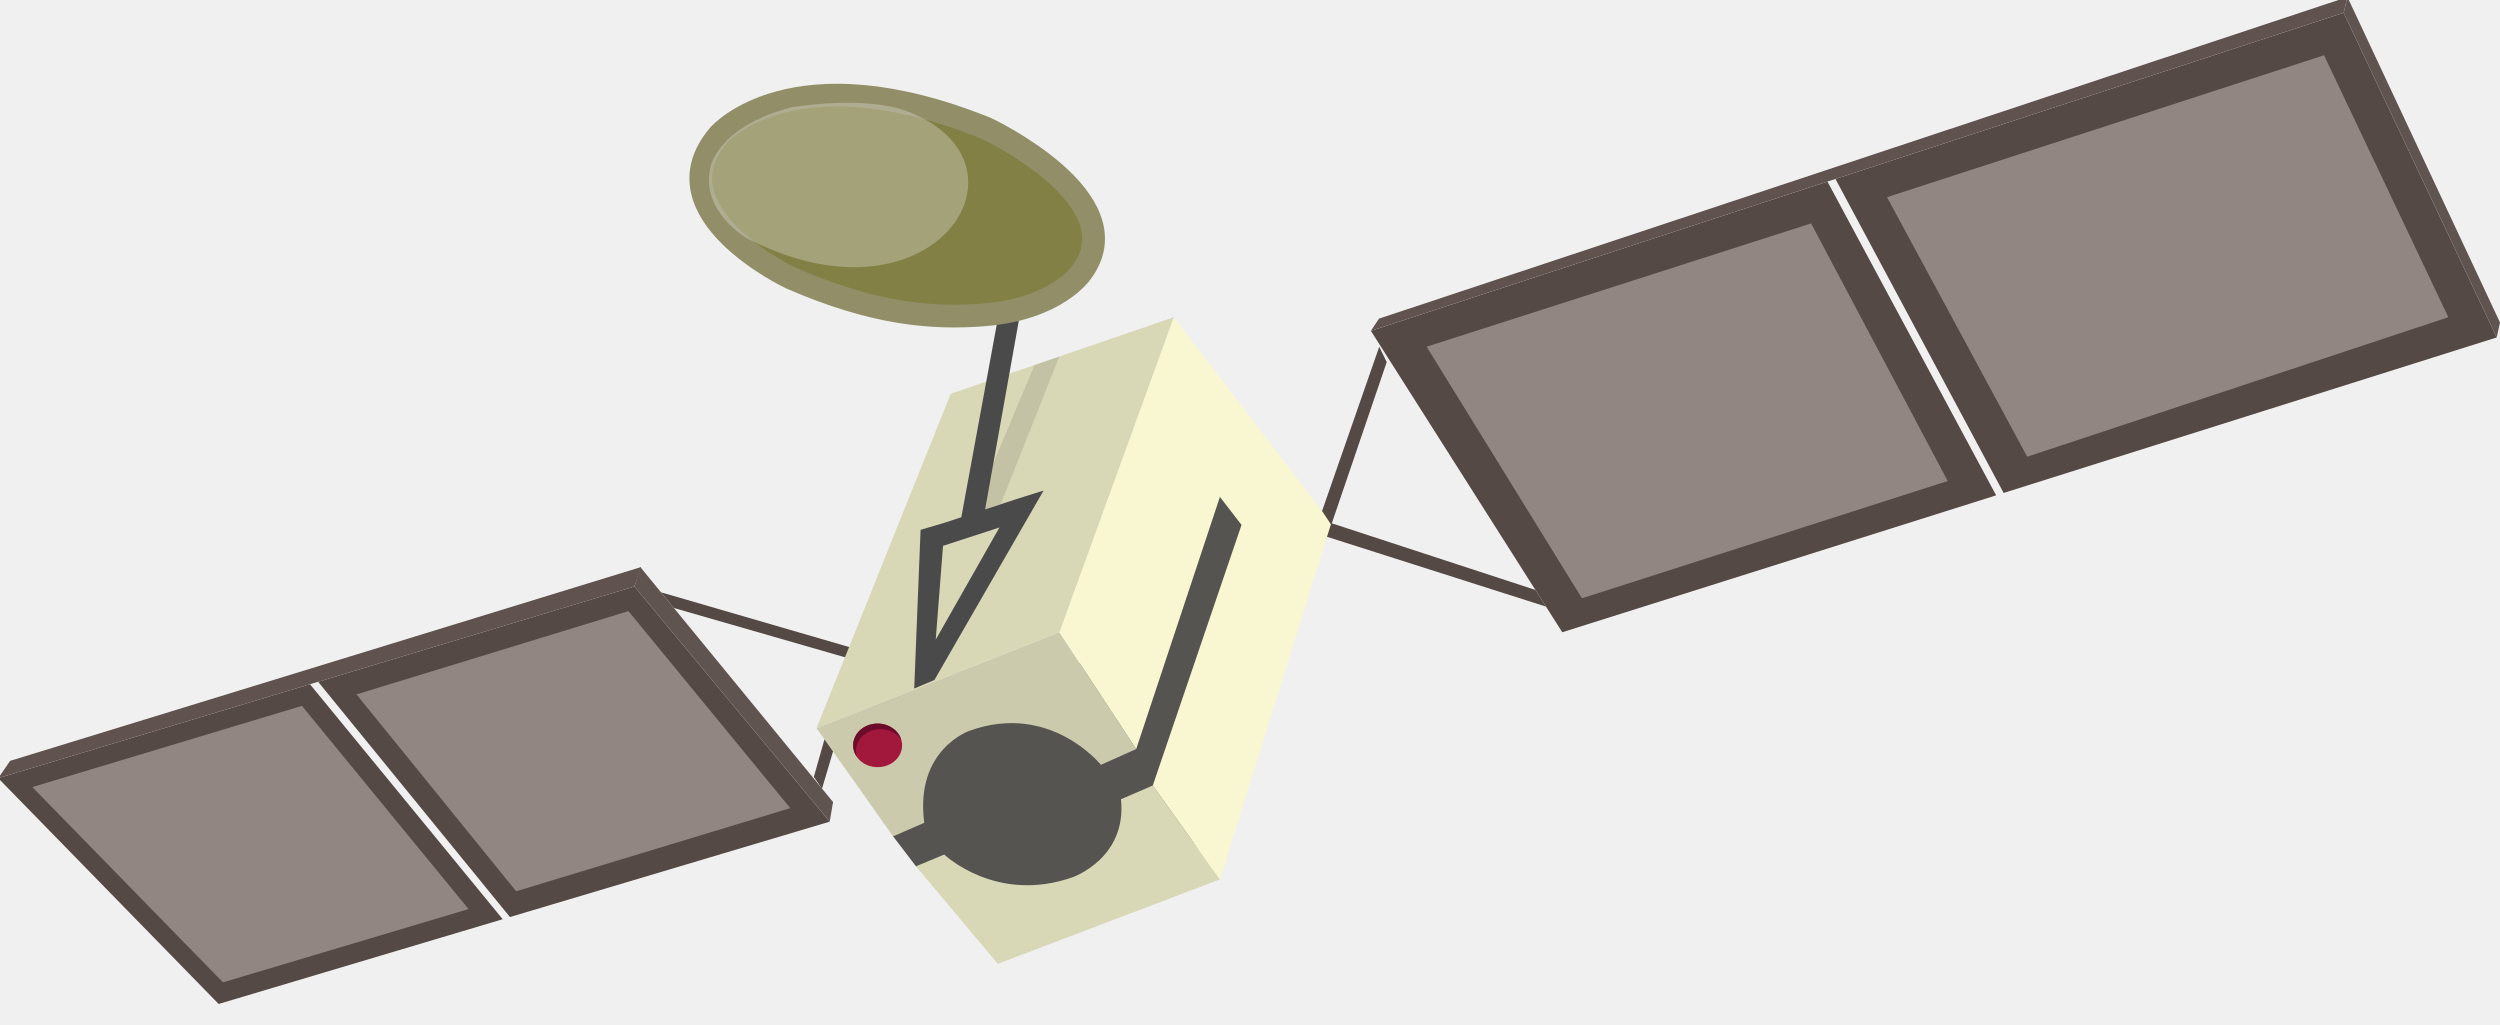
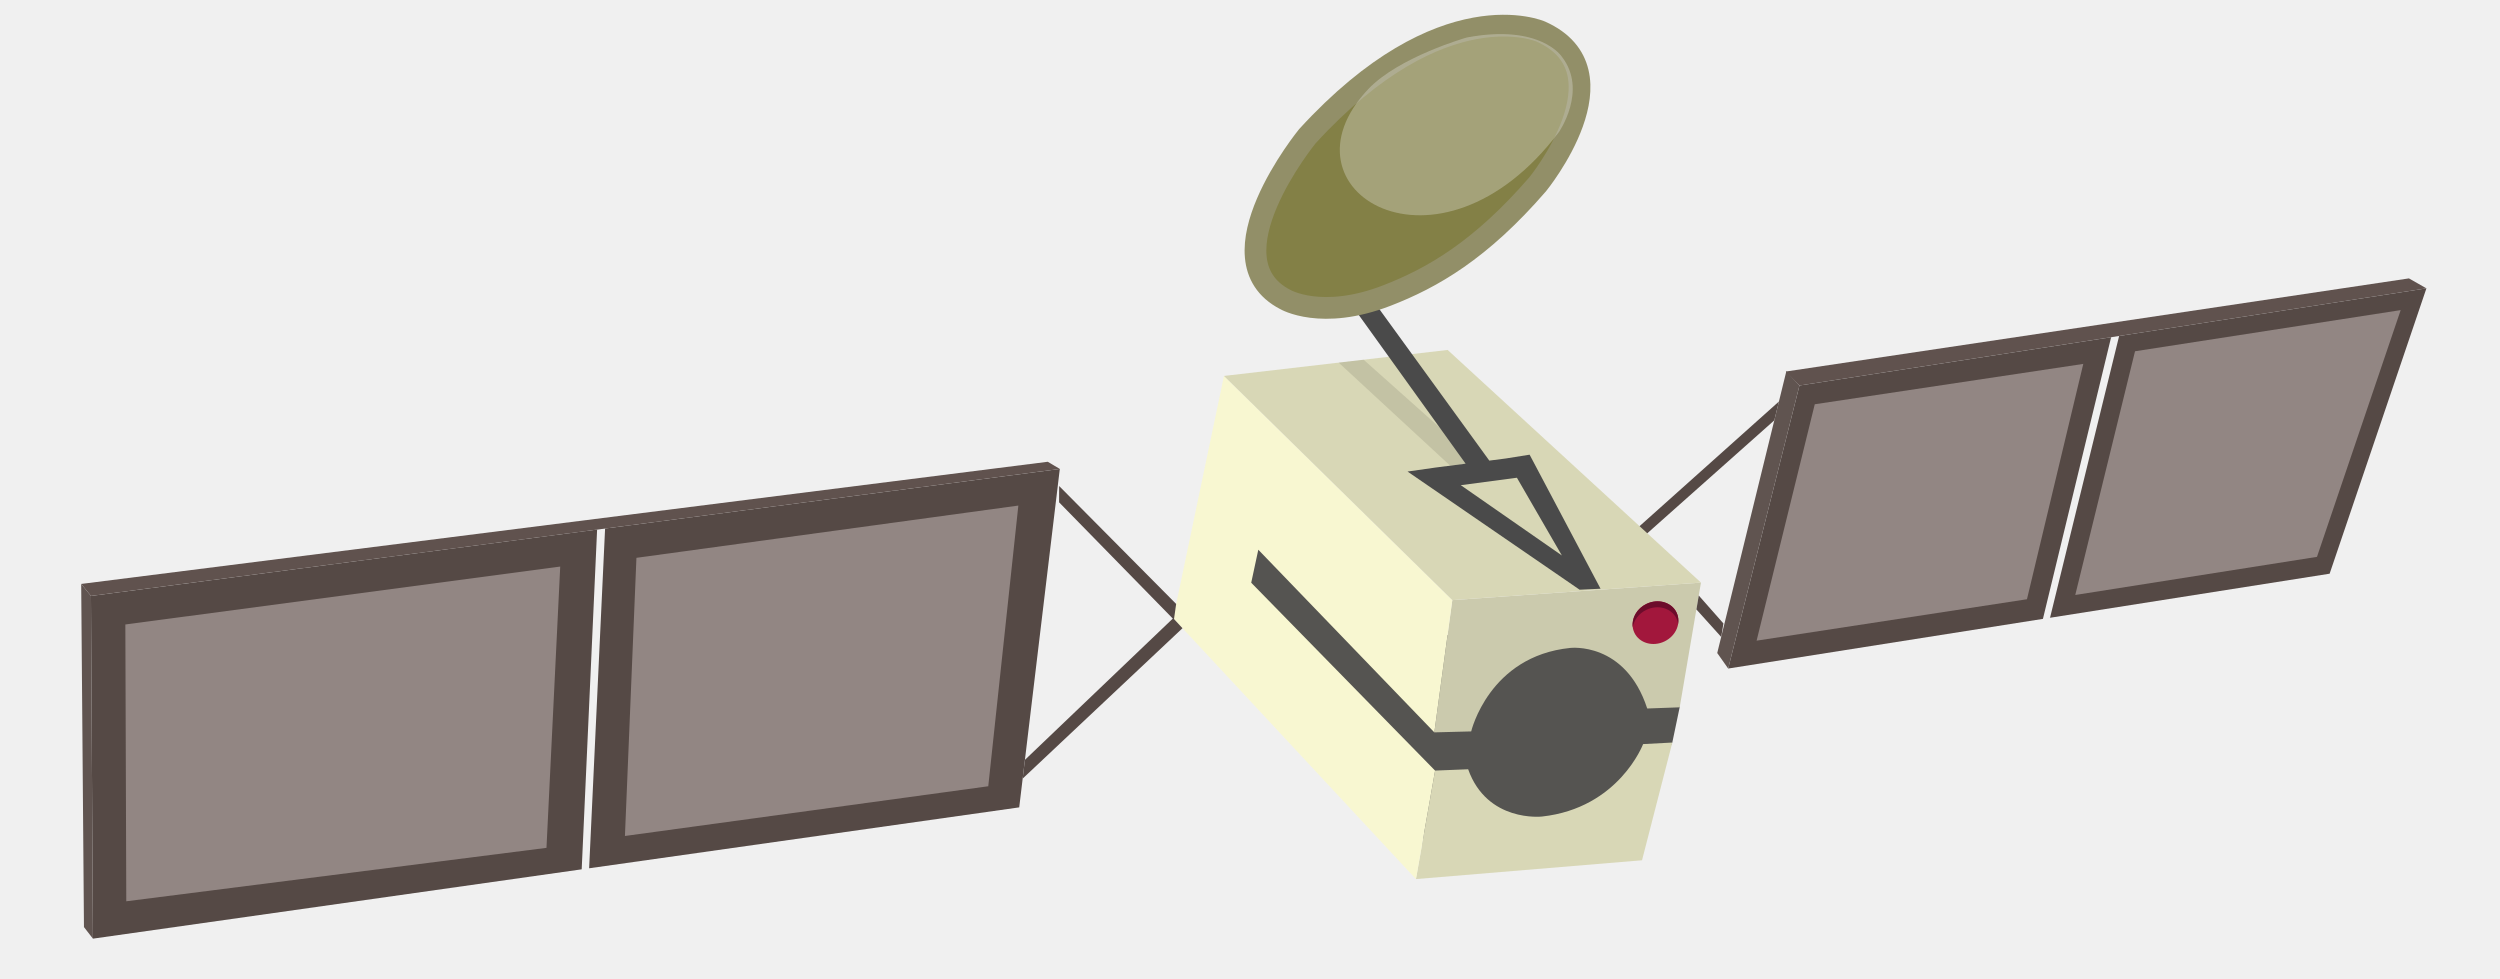
- <svg xmlns="http://www.w3.org/2000/svg" version="1.1" id="Layer_1" x="0px" y="0px" width="109.799px" height="45px" viewBox="0 0 109.799 45" enable-background="new 0 0 109.799 45" xml:space="preserve">
+ <svg xmlns="http://www.w3.org/2000/svg" version="1.1" id="Layer_1" x="0px" y="0px" width="115px" height="45px" viewBox="-1.934 0 115 45" enable-background="new -1.934 0 115 45" xml:space="preserve">
  <g>
    <g>
-       <polygon fill="#555451" points="38.258,32.674 47.424,29.129 53.291,20.616 56.267,23.477 51.879,36.087 52.827,37.661     44.364,41.408 40.229,38.047 39.225,36.732   " />
-       <ellipse fill="#555451" cx="44.869" cy="35.272" rx="4.517" ry="3.778" />
-       <polygon fill="#554945" points="29.03,26.014 37.382,28.443 37.172,28.885 29.597,26.703   " />
-       <path fill="#CBCAAD" d="M35.862,31.979l10.666-4.212l3.373,5.131l-1.549,0.693c0,0-2.229-2.771-5.766-1.497    c0,0-2.42,0.817-1.992,4.042l-1.37,0.596L35.862,31.979z" />
-       <path fill="#D8D7B6" d="M40.229,38.047l1.242-0.516c0,0,2.274,2.177,5.637,0.998c0,0,2.396-0.831,2.124-3.427l1.397-0.603    l2.949,4.123l-9.755,3.709L40.229,38.047z" />
-       <polygon fill="#F8F7D1" points="46.528,27.768 51.552,13.932 58.469,22.976 53.578,38.623 50.629,34.5 54.527,23.053     53.578,21.825 49.901,32.898   " />
-       <polygon fill="#D8D7B6" points="51.552,13.932 41.754,17.295 35.862,31.979 46.528,27.768   " />
-       <path fill="none" stroke="#FFFFFF" stroke-miterlimit="10" d="M58.469,22.976" />
-       <polygon fill="#554945" points="60.576,15.227 58.064,22.444 58.469,23.053 60.904,15.903   " />
-       <polygon fill="#554945" points="58.469,22.976 67.435,25.91 67.899,26.642 58.282,23.576   " />
-       <polygon fill="#605450" points="102.931,0.561 103.098,-0.131 109.799,14.163 109.655,14.82   " />
-       <polygon fill="#605450" points="36.441,36.087 27.863,25.758 28.123,24.906 36.587,35.225   " />
-       <polygon fill="#60524E" points="28.152,24.906 0.446,33.416 -0.08,34.176 27.863,25.758   " />
+       <polygon fill="#555451" points="75.33,32.538 74.992,34.157 72.712,38.974 63.463,39.248 63.638,37.419 54.236,27.938     55.685,24.074 64.652,29.218 74.45,28.459   " />
+       <ellipse transform="matrix(0.902 -0.4318 0.4318 0.902 -7.7095 33.3558)" fill="#555451" cx="69.608" cy="33.657" rx="4.516" ry="3.778" />
+       <polygon fill="#554945" points="79.685,19.335 73.795,24.572 73.415,24.266 79.898,18.468   " />
+       <path fill="#CBCAAD" d="M75.332,32.537l-1.494,0.054c-1.007-3.095-3.542-2.786-3.542-2.786c-3.74,0.379-4.555,3.84-4.555,3.84    l-1.696,0.044l0.827-6.084l11.438-0.806L75.332,32.537z" />
+       <path fill="#D8D7B6" d="M73.599,39.573l-10.4,0.865l0.881-4.991l1.521-0.061c0.875,2.46,3.395,2.175,3.395,2.175    c3.542-0.389,4.653-3.333,4.653-3.333l1.344-0.071L73.599,39.573z" />
+       <polygon fill="#F8F7D1" points="64.045,33.688 55.948,25.287 55.622,26.805 64.08,35.448 63.2,40.439 52.033,28.437     54.368,17.293 64.872,27.604   " />
+       <polygon fill="#D8D7B6" points="64.872,27.604 76.311,26.799 64.657,16.097 54.368,17.293   " />
+       <path fill="none" stroke="#FFFFFF" stroke-miterlimit="10" d="M52.033,28.437" />
+       <polygon fill="#554945" points="46.784,23.107 52.066,28.506 52.169,27.781 46.787,22.357   " />
+       <polygon fill="#554945" points="52.46,28.898 45.109,35.815 45.212,34.954 52.033,28.437   " />
+       <polygon fill="#605450" points="2.341,43.178 1.928,42.646 1.801,26.861 2.251,27.413   " />
+       <polygon fill="#605450" points="77.059,30.039 80.238,17.077 80.841,17.733 77.562,30.753   " />
+       <polygon fill="#60524E" points="80.841,17.733 109.681,13.264 108.877,12.806 80.213,17.09   " />
      <g>
-         <polygon fill="#554945" points="22.079,40.372 13.614,30.051 13.859,29.977 -0.08,34.176 9.603,44.094 22.242,40.323    " />
-         <polygon fill="#554945" points="22.396,40.276 36.441,36.087 27.863,25.758 13.971,29.943    " />
+         <polygon fill="#554945" points="92.198,28.444 105.229,26.39 109.681,13.264 95.295,15.493 95.546,15.455 92.367,28.419    " />
+         <polygon fill="#554945" points="95.178,15.512 80.841,17.733 77.562,30.753 92.041,28.468    " />
      </g>
      <g>
-         <polygon fill="#554945" points="87.999,21.65 109.655,14.82 102.931,0.561 80.612,7.859    " />
-         <polygon fill="#554945" points="80.26,7.974 60.209,14.531 68.614,27.768 87.67,21.755    " />
+         <polygon fill="#554945" points="25.533,24.359 2.251,27.413 2.341,43.178 24.824,39.989    " />
+         <polygon fill="#554945" points="25.166,39.941 44.95,37.139 46.817,21.571 25.9,24.312    " />
      </g>
-       <polygon fill="#60524E" points="103.098,-0.131 60.565,13.994 60.209,14.531 102.931,0.561   " />
-       <polygon fill="#554945" points="36.103,34.637 36.587,33.004 36.211,32.471 35.743,34.121   " />
-       <polygon opacity="0.1" points="43.947,22.148 46.528,15.656 45.435,16.031 42.704,22.557   " />
-       <path fill="#4A4A4A" d="M44.597,21.934l-1.331,0.439l1.57-8.789l-1.018,0.446l-1.597,8.687l-0.726,0.238l-1.063,0.315l-0.28,6.969    l0.887-0.374l4.794-8.32L44.597,21.934z M41.417,23.973l2.479-0.807l-2.799,4.926L41.417,23.973z" />
-       <path fill="#838046" stroke="#928F68" stroke-miterlimit="10" d="M31.562,5.938c0,0,3.201-3.753,11.767-0.297    c0,0,6.589,3.102,4.166,6.328c0,0-1.074,1.611-4.297,1.861c-2.238,0.172-4.782-0.013-8.469-1.621    C34.729,12.209,28.668,9.354,31.562,5.938z" />
-       <path opacity="0.3" fill="#F3F3F3" d="M34.763,4.711c0,0,3.203-0.547,5.11,0.188c5.96,2.295,1.114,9.796-7.064,5.566    c0,0-2.03-1.157-1.617-3.066C31.191,7.398,31.429,5.592,34.763,4.711z" />
-       <polygon fill="#928683" points="20.579,39.926 9.792,43.144 1.42,34.568 13.26,31.001   " />
-       <polygon fill="#928683" points="34.707,35.493 22.669,39.144 15.657,30.497 27.601,26.84   " />
-       <polygon fill="#928683" points="85.542,21.125 69.479,26.277 62.657,15.227 79.542,9.812   " />
-       <polygon fill="#928683" points="107.53,13.932 89.034,20.059 82.877,8.66 102.071,2.427   " />
+       <polygon fill="#60524E" points="2.251,27.413 46.817,21.571 46.264,21.241 1.801,26.861   " />
+       <polygon fill="#554945" points="77.344,28.679 76.209,27.394 76.101,28.035 77.242,29.3   " />
+       <polygon opacity="0.1" enable-background="new    " points="66.072,21.253 60.792,16.546 59.644,16.68 64.774,21.421   " />
+       <path fill="#4A4A4A" d="M62.813,21.691l7.916,5.436l0.962-0.046l-3.263-6.166l-1.094,0.175l-0.76,0.098l-5.188-7.146l-1.111,0.037    l5.209,7.25l-1.39,0.179L62.813,21.691z M69.912,25.552l-4.651-3.234l2.583-0.342L69.912,25.552z" />
+       <path fill="#838046" stroke="#928F68" stroke-miterlimit="10" d="M68.799,8.477c-2.632,3.042-4.847,4.307-6.939,5.119    c-3.015,1.166-4.68,0.176-4.68,0.176c-3.579-1.863,1.025-7.506,1.025-7.506c6.236-6.816,10.743-4.812,10.743-4.812    C73.033,3.285,68.799,8.477,68.799,8.477z" />
+       <path opacity="0.3" fill="#F3F3F3" enable-background="new    " d="M69.912,2.611c1.198,1.543-0.135,3.463-0.135,3.463    c-5.55,7.346-13.159,2.672-8.774-1.971c1.403-1.486,4.529-2.376,4.529-2.376C68.919,1.083,69.914,2.609,69.912,2.611z" />
+       <polygon fill="#928683" points="96.277,16.158 108.497,14.265 104.647,25.615 93.528,27.369   " />
+       <polygon fill="#928683" points="81.545,18.596 93.897,16.74 91.306,27.565 78.87,29.47   " />
+       <polygon fill="#928683" points="27.342,25.66 44.91,23.256 43.526,36.168 26.813,38.455   " />
+       <polygon fill="#928683" points="3.832,28.726 23.836,26.062 23.204,39.001 3.875,41.459   " />
    </g>
    <g>
-       <ellipse fill="#A2173C" cx="38.545" cy="32.736" rx="1.075" ry="0.957" />
-       <path fill="#6C0C2B" d="M37.593,32.982c0-0.529,0.48-0.957,1.075-0.957c0.385,0,0.721,0.18,0.911,0.449    c-0.129-0.401-0.542-0.695-1.035-0.695c-0.593,0-1.074,0.428-1.074,0.957c0,0.188,0.062,0.36,0.165,0.508    C37.608,33.161,37.593,33.074,37.593,32.982z" />
+       <ellipse transform="matrix(0.9022 -0.4313 0.4313 0.9022 -5.0941 34.8148)" fill="#A2173C" cx="74.218" cy="28.64" rx="1.075" ry="0.957" />
+       <path fill="#6C0C2B" d="M75.258,28.704c0.029-0.177,0.012-0.359-0.069-0.528c-0.229-0.478-0.849-0.655-1.382-0.4    c-0.445,0.213-0.69,0.657-0.634,1.074c0.055-0.324,0.279-0.632,0.628-0.798c0.536-0.257,1.153-0.078,1.383,0.398    C75.224,28.533,75.247,28.618,75.258,28.704z" />
    </g>
  </g>
</svg>
